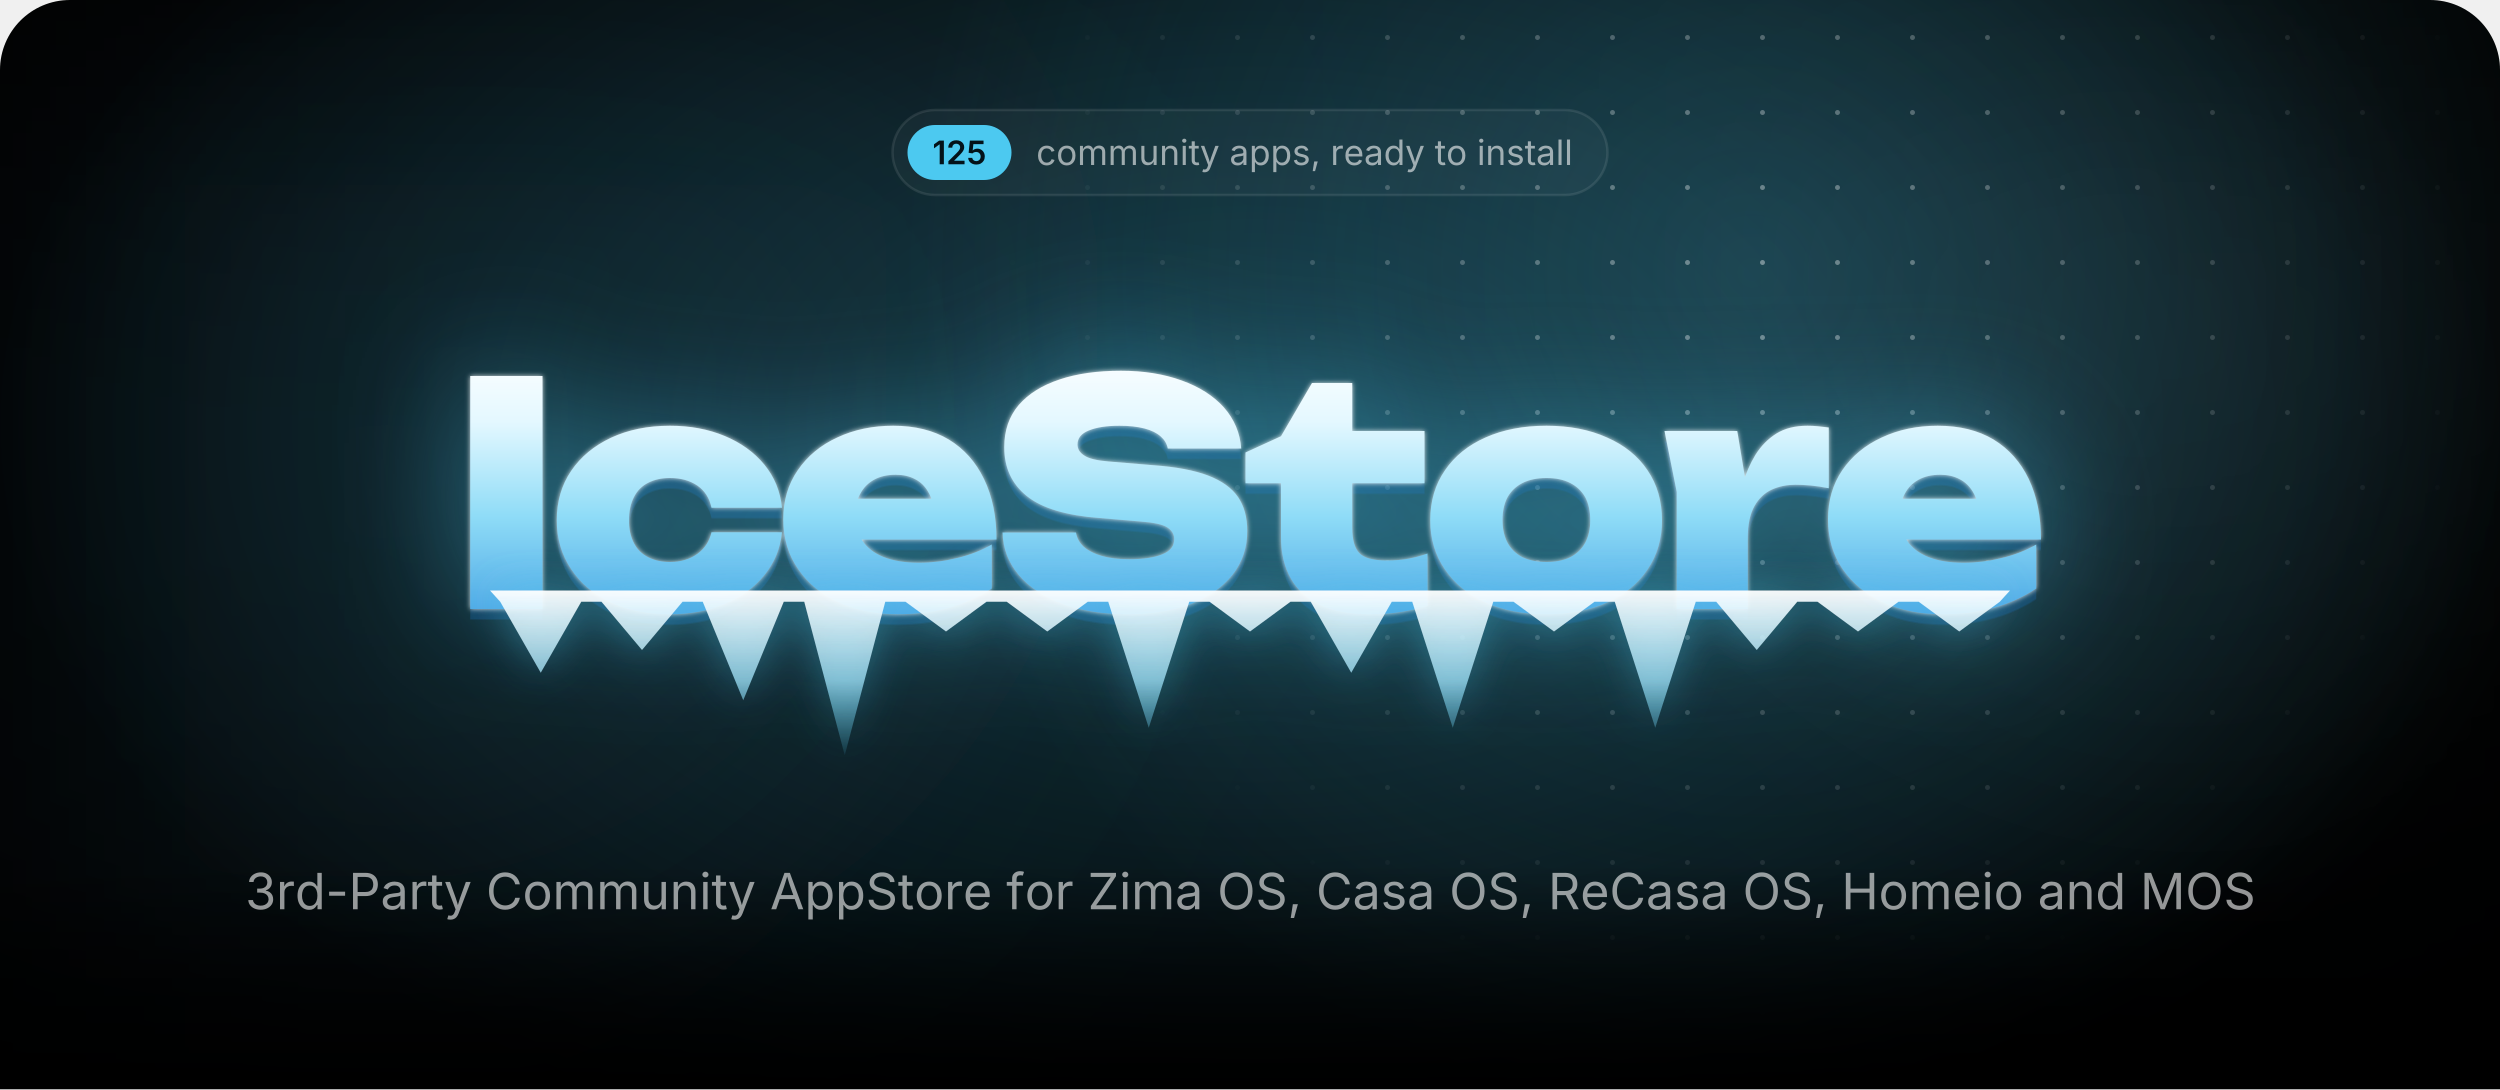
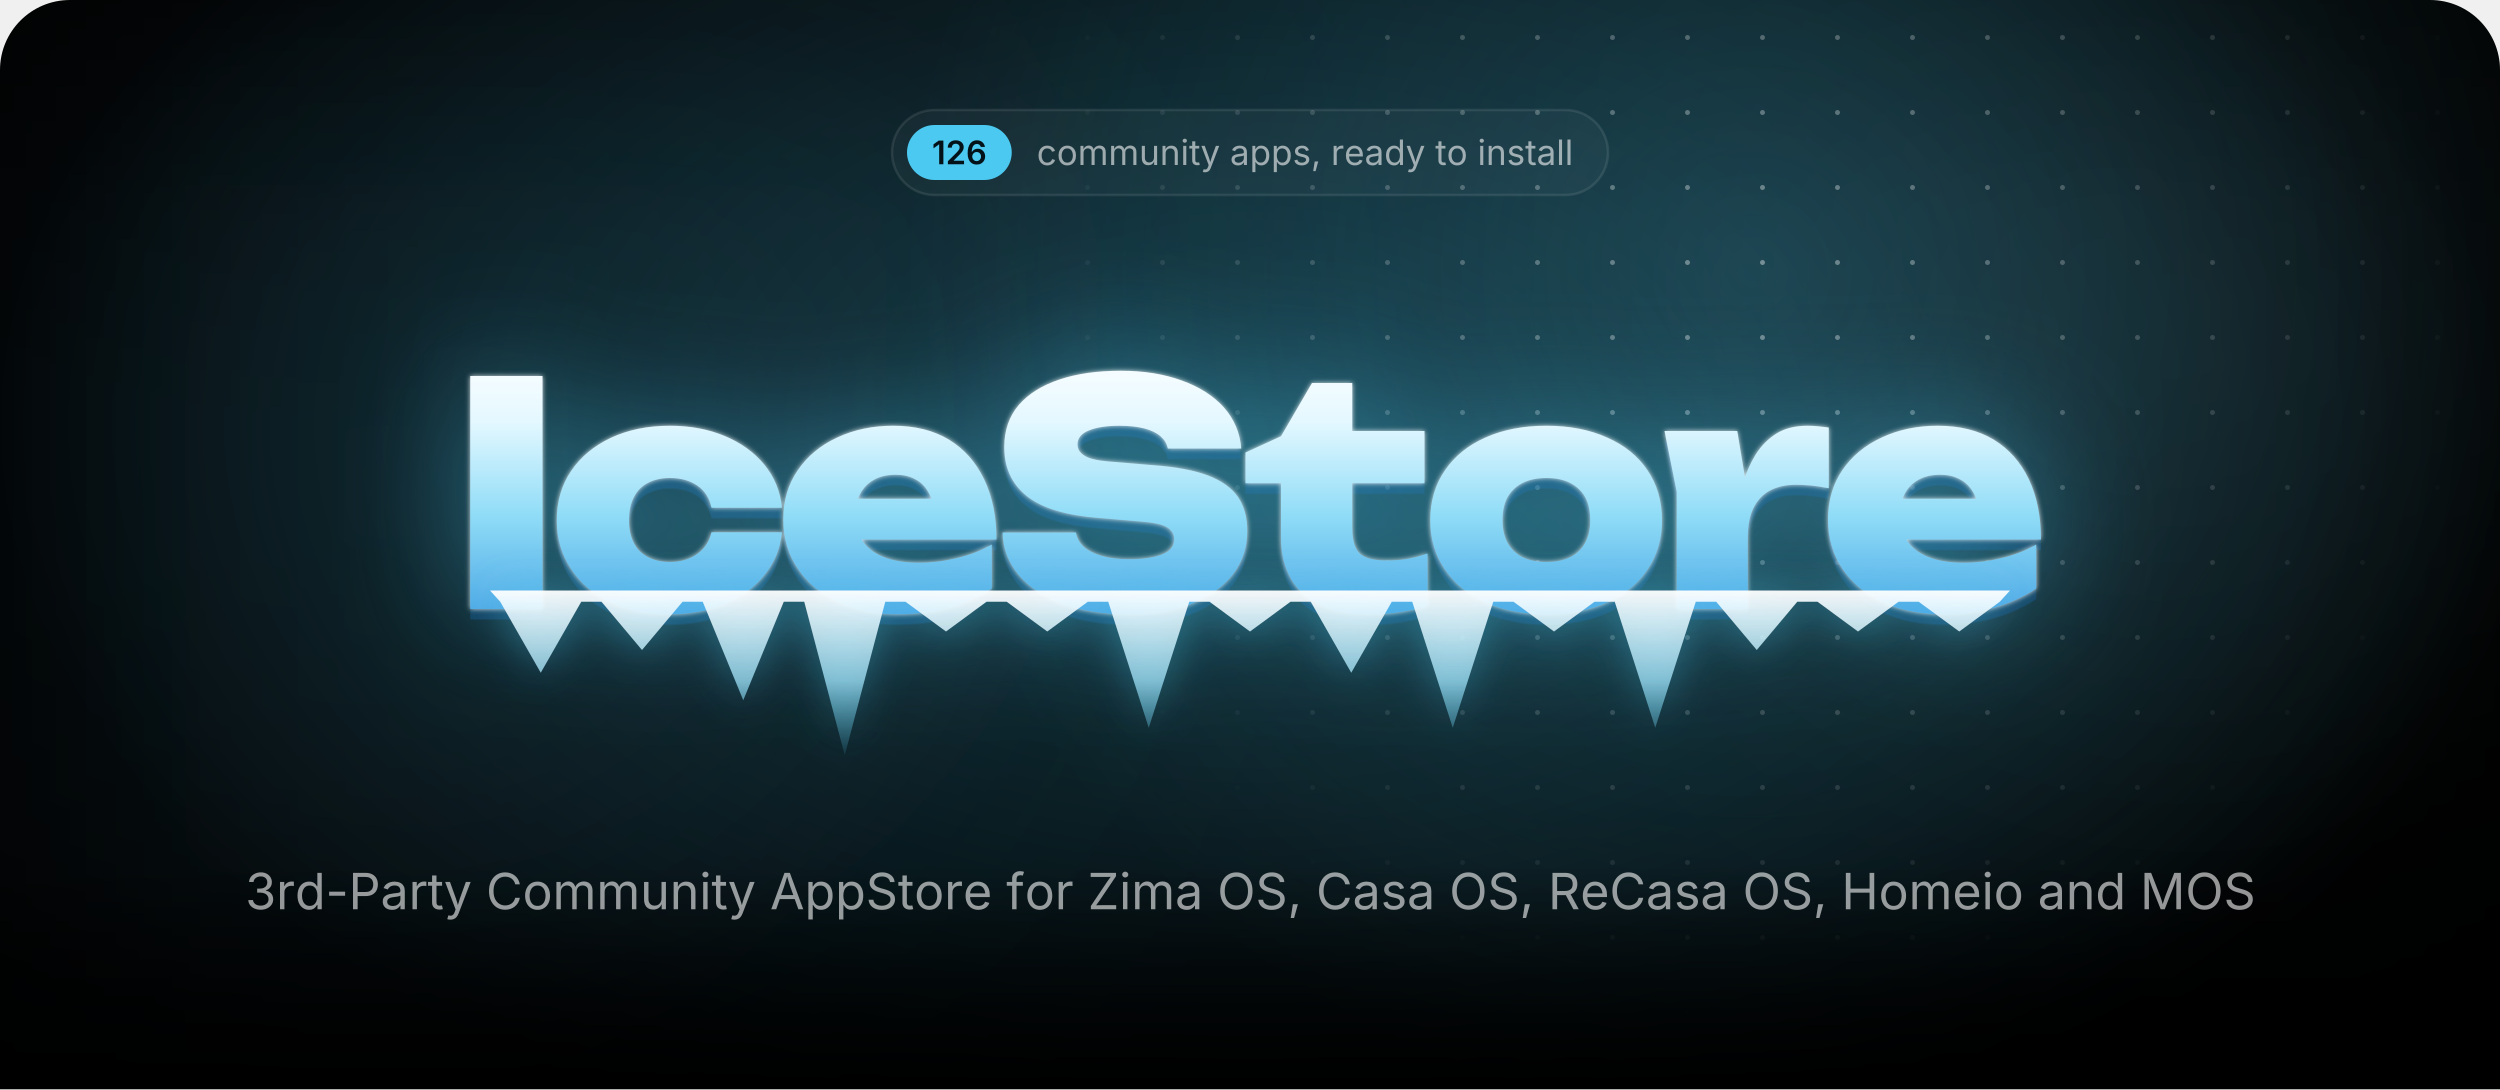
<svg xmlns="http://www.w3.org/2000/svg" width="1000" height="435.7" viewBox="0 0 1000 435.7">
  <style>.blob{transform-box:fill-box;transform-origin:center;animation:drift 22s ease-in-out infinite alternate}.blob+.blob{animation-duration:28s;animation-direction:alternate-reverse}@keyframes drift{to{transform:translate(180px,60px) scale(1.2)}}.spot{animation:spot 18s ease-in-out infinite alternate}@keyframes spot{to{transform:translate(-420px,40px)}}.gl{animation:gl 6s ease-in-out infinite}@keyframes gl{0%,35%{transform:translateX(0)}70%,100%{transform:translateX(1741px)}}.sp{transform-box:fill-box;transform-origin:center;opacity:0;animation:tw 3.2s ease-in-out infinite}@keyframes tw{0%,100%{opacity:0;transform:scale(.3) rotate(0)}50%{opacity:1;transform:scale(1) rotate(45deg)}}@media(prefers-reduced-motion:reduce){*{animation:none!important}}</style>
  <defs>
    <path id="semi.1342" d="M717 1490V0H452V1252H442L94 1002V1256L421 1490Z" />
    <path id="semi.1343" d="M134 0V192L651 701Q724 776 774 834Q823 892 848 946Q874 1001 874 1065Q874 1135 842 1186Q809 1237 754 1264Q698 1292 627 1292Q552 1292 496 1262Q441 1232 411 1176Q381 1121 381 1044H126Q126 1185 190 1290Q255 1395 368 1452Q482 1510 630 1510Q779 1510 892 1454Q1005 1398 1068 1300Q1131 1203 1131 1078Q1131 995 1100 916Q1069 837 989 738Q909 638 763 498L504 234V223H1153V0Z" />
-     <path id="semi.1347" d="M618 -20Q472 -20 358 34Q243 89 176 185Q109 281 105 404H365Q368 343 403 296Q438 250 494 224Q550 197 618 197Q698 197 760 234Q821 270 856 334Q892 399 892 483Q892 568 856 634Q819 700 756 738Q692 775 610 775Q542 775 478 750Q413 724 375 683L133 722L211 1490H1073V1266H432L390 870H398Q440 919 516 950Q591 982 681 982Q782 982 868 946Q954 909 1018 842Q1081 776 1116 686Q1151 596 1151 489Q1151 341 1083 226Q1015 112 895 46Q775 -20 618 -20Z" />
+     <path id="semi.1349" d="M671 -20Q565 -20 464 16Q362 53 280 136Q199 220 151 358Q103 497 103 702Q103 894 144 1044Q184 1193 260 1297Q337 1401 445 1456Q553 1510 687 1510Q826 1510 934 1455Q1043 1400 1110 1305Q1177 1210 1193 1089H931Q910 1175 847 1227Q784 1279 687 1279Q583 1279 510 1218Q438 1157 400 1044Q363 930 363 772H374Q410 837 466 883Q523 929 594 954Q666 978 745 978Q876 978 980 916Q1085 853 1146 744Q1207 634 1207 492Q1207 346 1140 230Q1073 114 952 47Q832 -20 671 -20ZM670 197Q749 197 812 236Q875 274 912 340Q948 406 948 487Q948 567 912 632Q877 697 815 735Q753 773 673 773Q614 773 563 750Q512 728 474 688Q435 648 414 596Q393 544 393 486Q393 408 429 342Q465 276 528 236Q591 197 670 197Z" />
    <path id="regular.586" d="M613 -24Q461 -24 346 48Q232 120 168 250Q104 380 104 552Q104 727 168 858Q232 988 346 1060Q461 1132 613 1132Q694 1132 766 1111Q838 1090 898 1050Q957 1011 1000 954Q1043 896 1066 823L893 774Q881 817 856 853Q831 889 796 916Q760 942 714 956Q668 971 613 971Q501 971 429 912Q357 854 322 759Q287 664 287 552Q287 442 322 348Q357 253 429 195Q501 137 613 137Q669 137 716 152Q763 167 800 194Q836 222 861 260Q886 298 898 343L1070 294Q1048 219 1004 160Q961 102 901 60Q841 19 768 -2Q695 -24 613 -24Z" />
    <path id="regular.790" d="M613 -24Q461 -24 346 48Q232 120 168 250Q104 380 104 552Q104 727 168 858Q232 988 346 1060Q461 1132 613 1132Q766 1132 881 1060Q996 988 1060 858Q1124 727 1124 552Q1124 380 1060 250Q996 120 881 48Q766 -24 613 -24ZM613 137Q726 137 799 195Q872 253 907 348Q942 442 942 552Q942 663 907 758Q872 854 799 912Q726 971 613 971Q501 971 429 912Q357 854 322 759Q287 664 287 552Q287 442 322 348Q357 253 429 195Q501 137 613 137Z" />
    <path id="regular.766" d="M158 0V1118H333L334 868H320Q343 959 392 1018Q442 1078 508 1108Q575 1138 647 1138Q769 1138 844 1063Q920 988 942 866H918Q938 950 991 1011Q1044 1072 1120 1105Q1195 1138 1284 1138Q1381 1138 1461 1096Q1541 1054 1588 969Q1636 884 1636 754V0H1456V749Q1456 870 1388 922Q1320 974 1230 974Q1155 974 1100 942Q1046 911 1016 856Q987 801 987 730V0H807V767Q807 860 745 917Q683 974 588 974Q523 974 466 944Q408 913 373 853Q338 793 338 704V0Z" />
    <path id="regular.915" d="M537 -14Q424 -14 338 32Q253 79 206 173Q158 267 158 408V1118H338V423Q338 294 406 221Q474 148 591 148Q671 148 734 183Q798 218 835 286Q872 353 872 448V1118H1053V0H879V271H903Q851 114 756 50Q660 -14 537 -14Z" />
    <path id="regular.773" d="M338 670V0H158V1118H331L332 847H307Q358 1002 452 1067Q547 1132 674 1132Q787 1132 872 1086Q957 1039 1004 946Q1052 852 1052 710V0H872V695Q872 824 804 897Q737 970 620 970Q540 970 476 935Q412 900 375 833Q338 766 338 670Z" />
    <path id="regular.689" d="M158 0V1118H338V0ZM249 1301Q198 1301 161 1336Q124 1371 124 1420Q124 1470 161 1504Q198 1539 249 1539Q301 1539 338 1504Q375 1470 375 1420Q375 1371 338 1336Q301 1301 249 1301Z" />
    <path id="regular.889" d="M598 1118V964H20V1118ZM188 1384H368V290Q368 215 398 180Q429 146 500 146Q517 146 544 150Q570 154 592 158L629 6Q601 -4 566 -9Q530 -14 495 -14Q350 -14 269 62Q188 139 188 276Z" />
    <path id="regular.998" d="M140 -405 186 -249 205 -254Q260 -268 305 -262Q350 -255 386 -217Q422 -179 449 -99L481 -6L54 1118H251L489 455Q527 351 553 249Q579 147 608 51H542Q571 147 598 250Q624 352 661 455L901 1118H1097L606 -167Q572 -256 524 -314Q477 -371 414 -398Q351 -426 272 -426Q224 -426 189 -419Q154 -412 140 -405Z" />
    <path id="regular.507" d="M471 -26Q365 -26 278 14Q192 54 141 131Q90 208 90 318Q90 414 128 474Q166 534 230 568Q293 603 370 620Q447 637 525 647Q625 660 688 667Q751 674 782 691Q812 708 812 749V755Q812 825 786 874Q760 922 708 948Q656 974 578 974Q498 974 441 949Q384 924 348 886Q313 849 295 810L122 867Q165 969 238 1026Q311 1084 399 1108Q487 1132 573 1132Q629 1132 700 1118Q772 1105 838 1065Q905 1025 948 946Q992 868 992 737V0H815V152H803Q784 113 742 72Q700 30 633 2Q566 -26 471 -26ZM502 133Q602 133 671 172Q740 211 776 274Q812 336 812 404V559Q801 546 764 536Q727 525 680 517Q632 509 588 504Q543 498 517 495Q452 487 396 468Q339 448 305 410Q271 373 271 309Q271 251 301 212Q331 173 383 153Q435 133 502 133Z" />
    <path id="regular.843" d="M158 -418V1118H332V939H352Q371 969 405 1014Q439 1060 503 1096Q567 1132 676 1132Q816 1132 922 1062Q1029 992 1090 862Q1150 733 1150 556Q1150 378 1090 248Q1030 118 924 47Q817 -24 677 -24Q571 -24 506 12Q441 49 406 96Q371 142 352 173H338V-418ZM650 137Q755 137 826 194Q896 250 932 346Q967 441 967 558Q967 674 932 768Q897 861 826 916Q756 971 650 971Q547 971 477 919Q407 867 372 774Q336 682 336 558Q336 434 372 339Q408 244 478 190Q549 137 650 137Z" />
    <path id="regular.871" d="M538 -24Q423 -24 334 10Q244 43 186 109Q128 175 108 271L279 312Q303 220 370 177Q436 134 536 134Q653 134 722 184Q792 234 792 303Q792 361 752 400Q711 438 628 457L442 501Q290 537 216 612Q142 688 142 806Q142 902 196 976Q250 1049 344 1090Q437 1132 556 1132Q671 1132 752 1098Q832 1063 882 1002Q933 942 958 863L795 821Q772 881 718 930Q665 979 557 979Q457 979 390 933Q324 887 324 817Q324 755 369 718Q414 680 512 657L681 617Q833 581 906 506Q979 430 979 315Q979 217 924 140Q868 64 768 20Q669 -24 538 -24Z" />
    <path id="regular.1501" d="M128 -359 216 208H422L266 -359Z" />
    <path id="regular.852" d="M158 0V1118H332V946H344Q375 1031 454 1082Q534 1134 634 1134Q654 1134 682 1133Q709 1132 725 1131V950Q717 952 685 956Q653 960 617 960Q537 960 474 926Q410 893 374 834Q338 776 338 700V0Z" />
    <path id="regular.614" d="M628 -24Q466 -24 348 48Q231 120 168 249Q104 378 104 550Q104 722 166 853Q228 984 342 1058Q455 1132 607 1132Q696 1132 782 1102Q869 1073 940 1008Q1010 942 1052 835Q1094 728 1094 573V498H226V650H997L913 594Q913 704 878 790Q844 875 776 924Q708 972 607 972Q506 972 434 922Q362 873 324 794Q286 714 286 623V522Q286 398 329 312Q372 225 450 180Q527 136 629 136Q695 136 749 155Q803 174 842 212Q881 251 902 308L1076 260Q1050 176 988 112Q926 48 834 12Q743 -24 628 -24Z" />
    <path id="regular.597" d="M577 -24Q438 -24 331 47Q224 118 164 248Q104 378 104 556Q104 733 164 862Q225 992 332 1062Q439 1132 578 1132Q687 1132 751 1096Q815 1060 850 1014Q884 969 902 939H916V1490H1096V0H922V173H902Q884 142 848 96Q813 49 748 12Q684 -24 577 -24ZM604 137Q706 137 776 190Q846 244 882 339Q918 434 918 558Q918 682 882 774Q847 867 777 919Q707 971 604 971Q498 971 428 916Q357 861 322 768Q287 674 287 558Q287 441 322 346Q358 250 429 194Q500 137 604 137Z" />
    <path id="regular.736" d="M338 1490V0H158V1490Z" />
    <path id="regular.1345" d="M635 -20Q489 -20 376 30Q263 80 196 169Q130 258 125 376H317Q323 305 366 254Q408 202 478 174Q547 147 632 147Q726 147 798 180Q871 212 913 271Q955 330 955 407Q955 488 914 550Q874 611 797 646Q720 681 609 681H488V846H609Q696 846 762 878Q829 909 866 966Q903 1023 903 1100Q903 1174 870 1229Q838 1284 778 1314Q718 1345 637 1345Q561 1345 494 1318Q428 1290 386 1239Q343 1188 340 1115H157Q161 1232 227 1321Q293 1410 402 1460Q510 1510 641 1510Q780 1510 880 1454Q981 1398 1035 1307Q1089 1216 1089 1110Q1089 984 1022 896Q956 808 842 774V762Q937 747 1004 698Q1072 649 1108 574Q1143 499 1143 405Q1143 283 1077 187Q1011 91 896 36Q781 -20 635 -20Z" />
    <path id="regular.1459" d="M798 719V553H144V719Z" />
    <path id="regular.375" d="M180 0V1490H690Q864 1490 976 1426Q1089 1363 1144 1256Q1198 1149 1198 1016Q1198 883 1144 775Q1089 667 977 603Q865 539 691 539H330V706H682Q800 706 872 746Q944 787 976 858Q1009 928 1009 1016Q1009 1104 976 1174Q944 1243 872 1283Q799 1323 680 1323H370V0Z" />
    <path id="regular.73" d="M783 -20Q592 -20 442 72Q293 165 208 336Q122 508 122 744Q122 981 208 1152Q293 1324 442 1417Q592 1510 783 1510Q896 1510 996 1477Q1097 1444 1177 1380Q1257 1317 1310 1226Q1364 1136 1384 1021H1194Q1178 1098 1140 1156Q1101 1214 1046 1254Q990 1294 923 1314Q856 1334 783 1334Q649 1334 541 1266Q433 1198 370 1066Q307 935 307 744Q307 554 370 422Q434 291 542 224Q650 156 783 156Q856 156 923 176Q990 197 1046 236Q1101 276 1140 334Q1178 393 1194 469H1384Q1365 355 1312 265Q1258 175 1178 111Q1098 47 998 14Q897 -20 783 -20Z" />
    <path id="regular.2" d="M52 0 593 1490H813L1361 0H1161L845 884Q816 966 778 1088Q739 1211 684 1401H720Q666 1209 626 1084Q587 960 561 884L254 0ZM324 416V582H1089V416Z" />
    <path id="regular.397" d="M657 -26Q496 -26 378 26Q259 78 192 172Q125 265 116 390H311Q319 306 368 252Q417 197 494 170Q570 144 657 144Q758 144 838 177Q919 210 966 270Q1013 330 1013 409Q1013 481 972 526Q932 571 865 600Q798 629 718 651L538 702Q358 753 258 848Q158 943 158 1091Q158 1217 226 1312Q294 1406 410 1458Q526 1510 670 1510Q817 1510 930 1458Q1043 1406 1108 1316Q1174 1227 1178 1114H992Q979 1223 888 1282Q797 1342 664 1342Q568 1342 496 1310Q423 1279 383 1224Q343 1170 343 1100Q343 1022 392 974Q440 927 506 900Q573 874 627 859L776 818Q836 802 908 774Q981 746 1047 700Q1113 653 1156 582Q1198 510 1198 406Q1198 284 1134 186Q1071 88 950 31Q829 -26 657 -26Z" />
    <path id="regular.647" d="M678 1118V964H20V1118ZM240 0V1267Q240 1364 286 1429Q331 1494 404 1527Q477 1560 558 1560Q622 1560 664 1550Q706 1539 726 1530L676 1376Q662 1381 640 1387Q617 1393 579 1393Q496 1393 458 1350Q420 1308 420 1227V0Z" />
    <path id="regular.496" d="M130 0V134L796 1125Q841 1192 892 1260Q943 1327 994 1393L1015 1331Q923 1325 830 1324Q737 1322 645 1322H122V1490H1158V1354L502 379Q454 308 400 237Q347 166 294 97L273 159Q365 165 456 166Q548 168 640 168H1166V0Z" />
    <path id="regular.321" d="M784 -20Q593 -20 444 72Q294 165 208 336Q122 508 122 744Q122 981 208 1152Q294 1324 444 1417Q593 1510 784 1510Q975 1510 1124 1417Q1273 1324 1358 1152Q1444 981 1444 744Q1444 508 1358 336Q1273 165 1124 72Q975 -20 784 -20ZM784 156Q917 156 1024 224Q1132 291 1196 422Q1259 554 1259 744Q1259 936 1196 1068Q1132 1199 1024 1266Q917 1334 784 1334Q650 1334 542 1266Q434 1198 370 1066Q307 935 307 744Q307 554 370 423Q434 292 542 224Q650 156 784 156Z" />
    <path id="regular.384" d="M180 0V1490H690Q864 1490 976 1430Q1089 1371 1144 1267Q1198 1163 1198 1030Q1198 897 1144 795Q1089 693 977 636Q865 578 691 578H286V747H682Q800 747 872 782Q943 816 976 880Q1009 943 1009 1030Q1009 1119 976 1184Q943 1250 871 1286Q799 1323 680 1323H370V0ZM1036 0 676 671H890L1256 0Z" />
    <path id="regular.161" d="M180 0V1490H370V846H1152V1490H1342V0H1152V678H370V0Z" />
    <path id="regular.292" d="M180 0V1490H450L817 550Q830 517 846 468Q863 418 882 360Q900 302 917 244Q934 187 947 138H905Q919 184 936 240Q953 297 972 356Q990 414 1007 465Q1024 516 1037 550L1399 1490H1670V0H1483V851Q1483 897 1484 956Q1484 1015 1486 1080Q1487 1145 1488 1212Q1490 1279 1491 1342H1507Q1486 1273 1462 1202Q1439 1130 1416 1064Q1394 997 1374 942Q1354 887 1340 851L1007 0H842L504 851Q490 886 471 940Q452 993 430 1058Q407 1124 383 1196Q359 1269 334 1342H352Q354 1286 356 1221Q357 1156 358 1090Q359 1023 360 962Q361 900 361 851V0Z" />
    <radialGradient id="glow">
      <stop stop-color="#4cc9f0" stop-opacity=".28" />
      <stop offset="1" stop-color="#4cc9f0" stop-opacity="0" />
    </radialGradient>
    <radialGradient id="cur">
      <stop stop-color="#4cc9f0" stop-opacity=".2" />
      <stop offset=".65" stop-color="#4cc9f0" stop-opacity="0" />
    </radialGradient>
    <radialGradient id="spot">
      <stop stop-color="#fff" />
      <stop offset="1" stop-color="#000" />
    </radialGradient>
    <pattern id="dots" width="30" height="30" patternUnits="userSpaceOnUse">
      <circle cx="15" cy="15" r="1" fill="#fff" fill-opacity=".4" />
    </pattern>
    <mask id="dm">
      <circle class="spot" cx="700" cy="110" r="300" fill="url(#spot)" />
    </mask>
    <linearGradient id="fade" x2="0" y2="1">
      <stop offset="0.793" stop-color="#fff" />
      <stop offset="1" stop-color="#000" />
    </linearGradient>
    <mask id="bf">
      <rect width="1000" height="435.7" fill="url(#fade)" />
    </mask>
    <filter id="blur" filterUnits="userSpaceOnUse" x="-500" y="-500" width="2000" height="1500">
      <feGaussianBlur stdDeviation="90" />
    </filter>
    <linearGradient id="ice" gradientUnits="userSpaceOnUse" x1="0" y1="138" x2="0" y2="256">
      <stop stop-color="#fff" />
      <stop offset=".26" stop-color="#e4f8ff" />
      <stop offset=".58" stop-color="#8fdcf7" />
      <stop offset="1" stop-color="#3d9be0" />
    </linearGradient>
    <linearGradient id="ig" x2="0" y2="1">
      <stop stop-color="#fff" stop-opacity=".95" />
      <stop offset=".55" stop-color="#9fe3fa" stop-opacity=".75" />
      <stop offset="1" stop-color="#4cc9f0" stop-opacity=".1" />
    </linearGradient>
    <linearGradient id="gl">
      <stop stop-color="#fff" stop-opacity="0" />
      <stop offset=".5" stop-color="#fff" stop-opacity=".95" />
      <stop offset="1" stop-color="#fff" stop-opacity="0" />
    </linearGradient>
    <clipPath id="wc">
      <path d="M188.1 150.4H217V243.6H188.1ZM312.8 212.9Q311.8 222.7 305.7 230.1Q299.7 237.5 289.9 241.6Q280.1 245.7 268 245.7Q254.7 245.7 244.4 241Q234.2 236.3 228.5 227.7Q222.7 219.1 222.7 208.1Q222.7 196.8 228.5 188.3Q234.2 179.9 244.4 175.1Q254.7 170.3 268 170.3Q280.1 170.3 289.9 174.4Q299.7 178.5 305.7 185.8Q311.8 193.2 312.8 203.1H284.6Q283.4 197.3 278.9 194.2Q274.4 191.2 268 191.2Q263 191.2 259.3 193.1Q255.5 195 253.6 198.8Q251.6 202.6 251.6 208.1Q251.6 213.5 253.6 217.3Q255.5 221 259.3 222.9Q263 224.8 268 224.8Q274.4 224.8 278.9 221.6Q283.4 218.3 284.6 212.9ZM359 245.7Q345.9 245.7 335.6 241Q325.2 236.3 319.3 227.7Q313.3 219.1 313.3 207.7Q313.3 196.5 319.1 188.1Q324.9 179.6 334.9 175Q344.9 170.3 357.3 170.3Q370.3 170.3 379.5 175.8Q388.7 181.4 393.6 191.6Q398.6 201.9 398.6 215.8H336.6V199.5H382.2L373.8 205.1Q373.3 200.2 371.3 196.8Q369.4 193.4 366.1 191.7Q362.8 189.9 358.3 189.9Q353.2 189.9 349.6 191.9Q346 193.9 344.1 197.5Q342.1 201 342.1 205.5Q342.1 211.8 344.9 216.2Q347.7 220.5 353.4 222.8Q359.2 225.1 367.6 225.1Q375.3 225.1 382.9 223.2Q390.5 221.4 396.7 217.8V235.4Q389.1 240.4 379.7 243.1Q370.3 245.7 359 245.7ZM401 213H430.4Q430.9 216.3 433.5 218.7Q436.2 221.1 440.8 222.4Q445.4 223.7 451.6 223.7Q460.2 223.7 465 221.7Q469.7 219.8 469.7 215.7Q469.7 212.8 467 211Q464.3 209.2 456.2 208.6L439.8 207.2Q419.7 205.7 410.7 198.4Q401.7 191.2 401.7 178.9Q401.7 168.8 407.5 162Q413.3 155.3 423.8 151.8Q434.2 148.3 448.4 148.3Q462 148.3 472.7 152.2Q483.3 156 489.6 163Q495.8 170.1 496.5 179.4H467.1Q466.6 176.6 464.3 174.6Q462 172.5 457.8 171.4Q453.6 170.3 447.8 170.3Q440.1 170.3 435.5 172.2Q431 174 431 177.8Q431 180.5 433.7 182.2Q436.3 184 443.5 184.6L461.5 186.1Q475 187.1 483.2 190.2Q491.5 193.4 495.2 198.8Q498.9 204.2 498.9 212.4Q498.9 222.4 493 229.9Q487 237.4 476.3 241.6Q465.5 245.7 451.1 245.7Q436.3 245.7 425.1 241.6Q414 237.5 407.6 230.1Q401.3 222.7 401 213ZM498.2 193.3V181L512.4 174.5L524.8 153.2H540.9V172.4H569.8V193.3H540.9V211.1Q540.9 218.3 543.7 221.2Q546.5 224.2 554.7 224.2Q559.8 224.2 563.8 223.4Q567.8 222.6 571 221.4V242.4Q567 243.6 560.9 244.7Q554.9 245.7 548.1 245.7Q536 245.7 528.1 242Q520.2 238.3 516.3 231.3Q512.4 224.4 512.4 214.9V193.3ZM618.5 245.7Q604.7 245.7 594.2 241Q583.8 236.3 578 227.8Q572.1 219.3 572.1 208.1Q572.1 196.6 578 188.1Q583.8 179.6 594.2 175Q604.7 170.3 618.6 170.3Q632.4 170.3 642.8 175Q653.3 179.6 659 188.1Q664.8 196.6 664.8 208.1Q664.8 219.3 659 227.8Q653.3 236.3 642.8 241Q632.4 245.7 618.5 245.7ZM618.6 224.8Q624.2 224.8 628.1 222.9Q632 220.9 634.1 217.1Q636.1 213.3 636.1 208.1Q636.1 202.7 634.1 198.9Q632 195.2 628.1 193.2Q624.2 191.2 618.6 191.2Q613 191.2 609 193.2Q605.1 195.2 603 198.9Q601 202.7 601 208Q601 213.3 603 217.1Q605.1 220.9 609 222.9Q613 224.8 618.6 224.8ZM665.8 172.4H694.9L699.1 197.6V243.6H670.7V196.8ZM731.5 171V195.3Q727.6 194.5 724.3 194.2Q721 193.9 718.2 193.9Q713.1 193.9 708.8 195.8Q704.4 197.8 701.8 202.4Q699.1 207.1 699.1 215.3L693.9 208.8Q695 201.1 696.9 194.2Q698.9 187.3 702.2 181.9Q705.6 176.5 710.6 173.4Q715.6 170.3 723 170.3Q725 170.3 727.1 170.5Q729.2 170.7 731.5 171ZM776.9 245.7Q763.7 245.7 753.4 241Q743.1 236.3 737.1 227.7Q731.2 219.1 731.2 207.7Q731.2 196.5 736.9 188.1Q742.7 179.6 752.7 175Q762.7 170.3 775.1 170.3Q788.2 170.3 797.4 175.8Q806.6 181.4 811.5 191.6Q816.4 201.9 816.4 215.8H754.4V199.5H800L791.7 205.1Q791.2 200.2 789.2 196.8Q787.2 193.4 783.9 191.7Q780.6 189.9 776.1 189.9Q771 189.9 767.4 191.9Q763.8 193.9 761.9 197.5Q760 201 760 205.5Q760 211.8 762.8 216.2Q765.6 220.5 771.3 222.8Q777 225.1 785.5 225.1Q793.2 225.1 800.7 223.2Q808.3 221.4 814.5 217.8V235.4Q807 240.4 797.6 243.1Q788.2 245.7 776.9 245.7Z" />
    </clipPath>
    <filter id="frost" x="-20%" y="-60%" width="140%" height="220%" color-interpolation-filters="sRGB">
      <feGaussianBlur in="SourceAlpha" stdDeviation="1" result="a" />
      <feFlood flood-color="#fff" flood-opacity=".85" />
      <feComposite in2="a" operator="in" result="s1" />
      <feGaussianBlur in="SourceAlpha" stdDeviation="25.2" result="b" />
      <feFlood flood-color="#4cc9f0" flood-opacity=".5" />
      <feComposite in2="b" operator="in" result="s2" />
      <feOffset in="SourceAlpha" dy="4.2" result="c" />
      <feFlood flood-color="#125696" flood-opacity=".4" />
      <feComposite in2="c" operator="in" result="s3" />
      <feMerge>
        <feMergeNode in="s3" />
        <feMergeNode in="s2" />
        <feMergeNode in="s1" />
        <feMergeNode in="SourceGraphic" />
      </feMerge>
    </filter>
    <filter id="drip" x="-10%" y="-60%" width="120%" height="220%">
      <feGaussianBlur in="SourceAlpha" stdDeviation="8.4" result="b" />
      <feFlood flood-color="#4cc9f0" flood-opacity=".45" />
      <feComposite in2="b" operator="in" />
      <feMerge>
        <feMergeNode />
        <feMergeNode in="SourceGraphic" />
      </feMerge>
    </filter>
    <clipPath id="pg">
      <path d="M0,28 A28,28 0 0 1 28,0 H972 A28,28 0 0 1 1000,28 V435.7 A0,0 0 0 1 1000,435.7 H0 A0,0 0 0 1 0,435.7 Z" />
    </clipPath>
  </defs>
  <g clip-path="url(#pg)">
    <rect x="0" y="0" width="1000" height="435.7" rx="0" fill="#000" />
    <g mask="url(#bf)">
      <ellipse cx="500" cy="170" rx="500" ry="310" fill="url(#glow)" />
      <circle class="blob" cx="140" cy="140" r="260" fill="#4cc9f0" fill-opacity=".1" filter="url(#blur)" />
      <circle class="blob" cx="900" cy="40" r="220" fill="#a5e8ff" fill-opacity=".08" filter="url(#blur)" />
      <circle class="spot" cx="700" cy="110" r="520" fill="url(#cur)" />
      <rect width="1000" height="435.7" fill="url(#dots)" mask="url(#dm)" />
    </g>
-     <rect x="357" y="44" width="286" height="34" rx="17" fill="rgba(255,255,255,.035)" stroke="rgba(255,255,255,.09)" />
-     <rect x="363" y="50" width="41.6" height="22" rx="11" fill="#4cc9f0" />
-     <g fill="#031219" transform="translate(373,65.7) scale(0.00635,-0.00635)">
+     <rect x="356.8" y="44" width="286.4" height="34" rx="17" fill="rgba(255,255,255,.035)" stroke="rgba(255,255,255,.09)" />
+     <rect x="362.8" y="50" width="41.9" height="22" rx="11" fill="#4cc9f0" />
+     <g fill="#031219" transform="translate(372.8,65.7) scale(0.00635,-0.00635)">
      <use href="#semi.1342" x="0" />
      <use href="#semi.1343" x="866" />
-       <use href="#semi.1347" x="2142" />
-     </g>
-     <g fill="rgba(255,255,255,.58)" transform="translate(414.5,66) scale(0.00684,-0.00684)">
+       <use href="#semi.1349" x="2142" />
+     </g>
+     <g fill="rgba(255,255,255,.58)" transform="translate(414.7,66) scale(0.00684,-0.00684)">
      <use href="#regular.586" x="0" />
      <use href="#regular.790" x="1170" />
      <use href="#regular.766" x="2398" />
      <use href="#regular.766" x="4192" />
      <use href="#regular.915" x="5986" />
      <use href="#regular.773" x="7197" />
      <use href="#regular.689" x="8407" />
      <use href="#regular.889" x="8903" />
      <use href="#regular.998" x="9573" />
      <use href="#regular.507" x="11300" />
      <use href="#regular.843" x="12450" />
      <use href="#regular.843" x="13704" />
      <use href="#regular.871" x="14958" />
      <use href="#regular.1501" x="16039" />
      <use href="#regular.852" x="17205" />
      <use href="#regular.614" x="17976" />
      <use href="#regular.507" x="19170" />
      <use href="#regular.597" x="20320" />
      <use href="#regular.998" x="21574" />
      <use href="#regular.889" x="23301" />
      <use href="#regular.790" x="23971" />
      <use href="#regular.689" x="25775" />
      <use href="#regular.773" x="26271" />
      <use href="#regular.871" x="27481" />
      <use href="#regular.889" x="28562" />
      <use href="#regular.507" x="29232" />
      <use href="#regular.736" x="30382" />
      <use href="#regular.736" x="30878" />
    </g>
    <g filter="url(#frost)">
      <path fill="url(#ice)" d="M188.1 150.4H217V243.6H188.1ZM312.8 212.9Q311.8 222.7 305.7 230.1Q299.7 237.5 289.9 241.6Q280.1 245.7 268 245.7Q254.7 245.7 244.4 241Q234.2 236.3 228.5 227.7Q222.7 219.1 222.7 208.1Q222.7 196.8 228.5 188.3Q234.2 179.9 244.4 175.1Q254.7 170.3 268 170.3Q280.1 170.3 289.9 174.4Q299.7 178.5 305.7 185.8Q311.8 193.2 312.8 203.1H284.6Q283.4 197.3 278.9 194.2Q274.4 191.2 268 191.2Q263 191.2 259.3 193.1Q255.5 195 253.6 198.8Q251.6 202.6 251.6 208.1Q251.6 213.5 253.6 217.3Q255.5 221 259.3 222.9Q263 224.8 268 224.8Q274.4 224.8 278.9 221.6Q283.4 218.3 284.6 212.9ZM359 245.7Q345.9 245.7 335.6 241Q325.2 236.3 319.3 227.7Q313.3 219.1 313.3 207.7Q313.3 196.5 319.1 188.1Q324.9 179.6 334.9 175Q344.9 170.3 357.3 170.3Q370.3 170.3 379.5 175.8Q388.7 181.4 393.6 191.6Q398.6 201.9 398.6 215.8H336.6V199.5H382.2L373.8 205.1Q373.3 200.2 371.3 196.8Q369.4 193.4 366.1 191.7Q362.8 189.9 358.3 189.9Q353.2 189.9 349.6 191.9Q346 193.9 344.1 197.5Q342.1 201 342.1 205.5Q342.1 211.8 344.9 216.2Q347.7 220.5 353.4 222.8Q359.2 225.1 367.6 225.1Q375.3 225.1 382.9 223.2Q390.5 221.4 396.7 217.8V235.4Q389.1 240.4 379.7 243.1Q370.3 245.7 359 245.7ZM401 213H430.4Q430.9 216.3 433.5 218.7Q436.2 221.1 440.8 222.4Q445.4 223.7 451.6 223.7Q460.2 223.7 465 221.7Q469.7 219.8 469.7 215.7Q469.7 212.8 467 211Q464.3 209.2 456.2 208.6L439.8 207.2Q419.7 205.7 410.7 198.4Q401.7 191.2 401.7 178.9Q401.7 168.8 407.5 162Q413.3 155.3 423.8 151.8Q434.2 148.3 448.4 148.3Q462 148.3 472.7 152.2Q483.3 156 489.6 163Q495.8 170.1 496.5 179.4H467.1Q466.6 176.6 464.3 174.6Q462 172.5 457.8 171.4Q453.6 170.3 447.8 170.3Q440.1 170.3 435.5 172.2Q431 174 431 177.8Q431 180.5 433.7 182.2Q436.3 184 443.5 184.6L461.5 186.1Q475 187.1 483.2 190.2Q491.5 193.4 495.2 198.8Q498.9 204.2 498.9 212.4Q498.9 222.4 493 229.9Q487 237.4 476.3 241.6Q465.5 245.7 451.1 245.7Q436.3 245.7 425.1 241.6Q414 237.5 407.6 230.1Q401.3 222.7 401 213ZM498.2 193.3V181L512.4 174.5L524.8 153.2H540.9V172.4H569.8V193.3H540.9V211.1Q540.9 218.3 543.7 221.2Q546.5 224.2 554.7 224.2Q559.8 224.2 563.8 223.4Q567.8 222.6 571 221.4V242.4Q567 243.6 560.9 244.7Q554.9 245.7 548.1 245.7Q536 245.7 528.1 242Q520.2 238.3 516.3 231.3Q512.4 224.4 512.4 214.9V193.3ZM618.5 245.7Q604.7 245.7 594.2 241Q583.8 236.3 578 227.8Q572.1 219.3 572.1 208.1Q572.1 196.6 578 188.1Q583.8 179.6 594.2 175Q604.7 170.3 618.6 170.3Q632.4 170.3 642.8 175Q653.3 179.6 659 188.1Q664.8 196.6 664.8 208.1Q664.8 219.3 659 227.8Q653.3 236.3 642.8 241Q632.4 245.7 618.5 245.7ZM618.6 224.8Q624.2 224.8 628.1 222.9Q632 220.9 634.1 217.1Q636.1 213.3 636.1 208.1Q636.1 202.7 634.1 198.9Q632 195.2 628.1 193.2Q624.2 191.2 618.6 191.2Q613 191.2 609 193.2Q605.1 195.2 603 198.9Q601 202.7 601 208Q601 213.3 603 217.1Q605.1 220.9 609 222.9Q613 224.8 618.6 224.8ZM665.8 172.4H694.9L699.1 197.6V243.6H670.7V196.8ZM731.5 171V195.3Q727.6 194.5 724.3 194.2Q721 193.9 718.2 193.9Q713.1 193.9 708.8 195.8Q704.4 197.8 701.8 202.4Q699.1 207.1 699.1 215.3L693.9 208.8Q695 201.1 696.9 194.2Q698.9 187.3 702.2 181.9Q705.6 176.5 710.6 173.4Q715.6 170.3 723 170.3Q725 170.3 727.1 170.5Q729.2 170.7 731.5 171ZM776.9 245.7Q763.7 245.7 753.4 241Q743.1 236.3 737.1 227.7Q731.2 219.1 731.2 207.7Q731.2 196.5 736.9 188.1Q742.7 179.6 752.7 175Q762.7 170.3 775.1 170.3Q788.2 170.3 797.4 175.8Q806.6 181.4 811.5 191.6Q816.4 201.9 816.4 215.8H754.4V199.5H800L791.7 205.1Q791.2 200.2 789.2 196.8Q787.2 193.4 783.9 191.7Q780.6 189.9 776.1 189.9Q771 189.9 767.4 191.9Q763.8 193.9 761.9 197.5Q760 201 760 205.5Q760 211.8 762.8 216.2Q765.6 220.5 771.3 222.8Q777 225.1 785.5 225.1Q793.2 225.1 800.7 223.2Q808.3 221.4 814.5 217.8V235.4Q807 240.4 797.6 243.1Q788.2 245.7 776.9 245.7Z" />
    </g>
    <g clip-path="url(#wc)">
      <g class="gl">
        <g transform="translate(52.8,0) skewX(-15)">
          <rect x="-518.9" y="118" width="399.4" height="158" rx="0" fill="url(#gl)" />
        </g>
      </g>
    </g>
    <polygon points="196,236.2 200.1,240.7 216.3,269.1 232.5,240.7 240.6,240.7 256.8,260 273,240.7 281.1,240.7 297.3,280.1 313.5,240.7 321.7,240.7 337.9,302.1 354.1,240.7 362.2,240.7 378.4,252.6 394.6,240.7 402.7,240.7 418.9,252.6 435.1,240.7 443.3,240.7 459.5,291.1 475.7,240.7 483.8,240.7 500,252.6 516.2,240.7 524.3,240.7 540.5,269.1 556.7,240.7 564.9,240.7 581.1,291.1 597.3,240.7 605.4,240.7 621.6,252.6 637.8,240.7 645.9,240.7 662.1,291.1 678.3,240.7 686.5,240.7 702.7,260 718.9,240.7 727,240.7 743.2,252.6 759.4,240.7 767.5,240.7 783.7,252.6 799.9,240.7 804,236.2" fill="url(#ig)" filter="url(#drip)" />
    <polygon class="sp" style="animation-delay:0s" fill="#fff" points="171.4,123.8 173.3,132.5 181.9,134.4 173.3,136.3 171.4,145 169.5,136.3 160.8,134.4 169.5,132.5" />
    <polygon class="sp" style="animation-delay:0.9s" fill="#fff" points="337.8,114.4 339.7,123.1 348.3,125 339.7,126.9 337.8,135.5 335.9,126.9 327.2,125 335.9,123.1" />
    <polygon class="sp" style="animation-delay:1.7s" fill="#fff" points="491.4,109.7 493.3,118.3 501.9,120.2 493.3,122.1 491.4,130.8 489.5,122.1 480.8,120.2 489.5,118.3" />
    <polygon class="sp" style="animation-delay:0.4s" fill="#fff" points="651.4,119.1 653.3,127.8 661.9,129.7 653.3,131.6 651.4,140.2 649.5,131.6 640.8,129.7 649.5,127.8" />
    <polygon class="sp" style="animation-delay:2.2s" fill="#fff" points="824.2,126.2 826.1,134.9 834.7,136.8 826.1,138.7 824.2,147.3 822.3,138.7 813.6,136.8 822.3,134.9" />
    <polygon class="sp" style="animation-delay:1.3s" fill="#fff" points="574.6,277.3 576.5,285.9 585.1,287.8 576.5,289.7 574.6,298.4 572.7,289.7 564,287.8 572.7,285.9" />
    <g fill="rgba(255,255,255,.58)" transform="translate(98.1,363.7) scale(0.00977,-0.00977)">
      <use href="#regular.1345" x="0" />
      <use href="#regular.852" x="1265" />
      <use href="#regular.597" x="2036" />
      <use href="#regular.1459" x="3290" />
      <use href="#regular.375" x="4232" />
      <use href="#regular.507" x="5540" />
      <use href="#regular.852" x="6690" />
      <use href="#regular.889" x="7461" />
      <use href="#regular.998" x="8131" />
      <use href="#regular.73" x="9858" />
      <use href="#regular.790" x="11354" />
      <use href="#regular.766" x="12582" />
      <use href="#regular.766" x="14376" />
      <use href="#regular.915" x="16170" />
      <use href="#regular.773" x="17381" />
      <use href="#regular.689" x="18591" />
      <use href="#regular.889" x="19087" />
      <use href="#regular.998" x="19757" />
      <use href="#regular.2" x="21484" />
      <use href="#regular.843" x="22897" />
      <use href="#regular.843" x="24151" />
      <use href="#regular.397" x="25405" />
      <use href="#regular.889" x="26719" />
      <use href="#regular.790" x="27389" />
      <use href="#regular.852" x="28617" />
      <use href="#regular.614" x="29388" />
      <use href="#regular.647" x="31158" />
      <use href="#regular.790" x="31916" />
      <use href="#regular.852" x="33144" />
      <use href="#regular.496" x="34491" />
      <use href="#regular.689" x="35779" />
      <use href="#regular.766" x="36275" />
      <use href="#regular.507" x="38069" />
      <use href="#regular.321" x="39795" />
      <use href="#regular.397" x="41361" />
      <use href="#regular.1501" x="42675" />
      <use href="#regular.73" x="43841" />
      <use href="#regular.507" x="45337" />
      <use href="#regular.871" x="46487" />
      <use href="#regular.507" x="47568" />
      <use href="#regular.321" x="49294" />
      <use href="#regular.397" x="50860" />
      <use href="#regular.1501" x="52174" />
      <use href="#regular.384" x="53340" />
      <use href="#regular.614" x="54658" />
      <use href="#regular.73" x="55852" />
      <use href="#regular.507" x="57348" />
      <use href="#regular.871" x="58498" />
      <use href="#regular.507" x="59579" />
      <use href="#regular.321" x="61305" />
      <use href="#regular.397" x="62871" />
      <use href="#regular.1501" x="64185" />
      <use href="#regular.161" x="65351" />
      <use href="#regular.790" x="66873" />
      <use href="#regular.766" x="68101" />
      <use href="#regular.614" x="69895" />
      <use href="#regular.689" x="71089" />
      <use href="#regular.790" x="71585" />
      <use href="#regular.507" x="73389" />
      <use href="#regular.773" x="74539" />
      <use href="#regular.597" x="75749" />
      <use href="#regular.292" x="77579" />
      <use href="#regular.321" x="79429" />
      <use href="#regular.397" x="80995" />
    </g>
  </g>
</svg>
